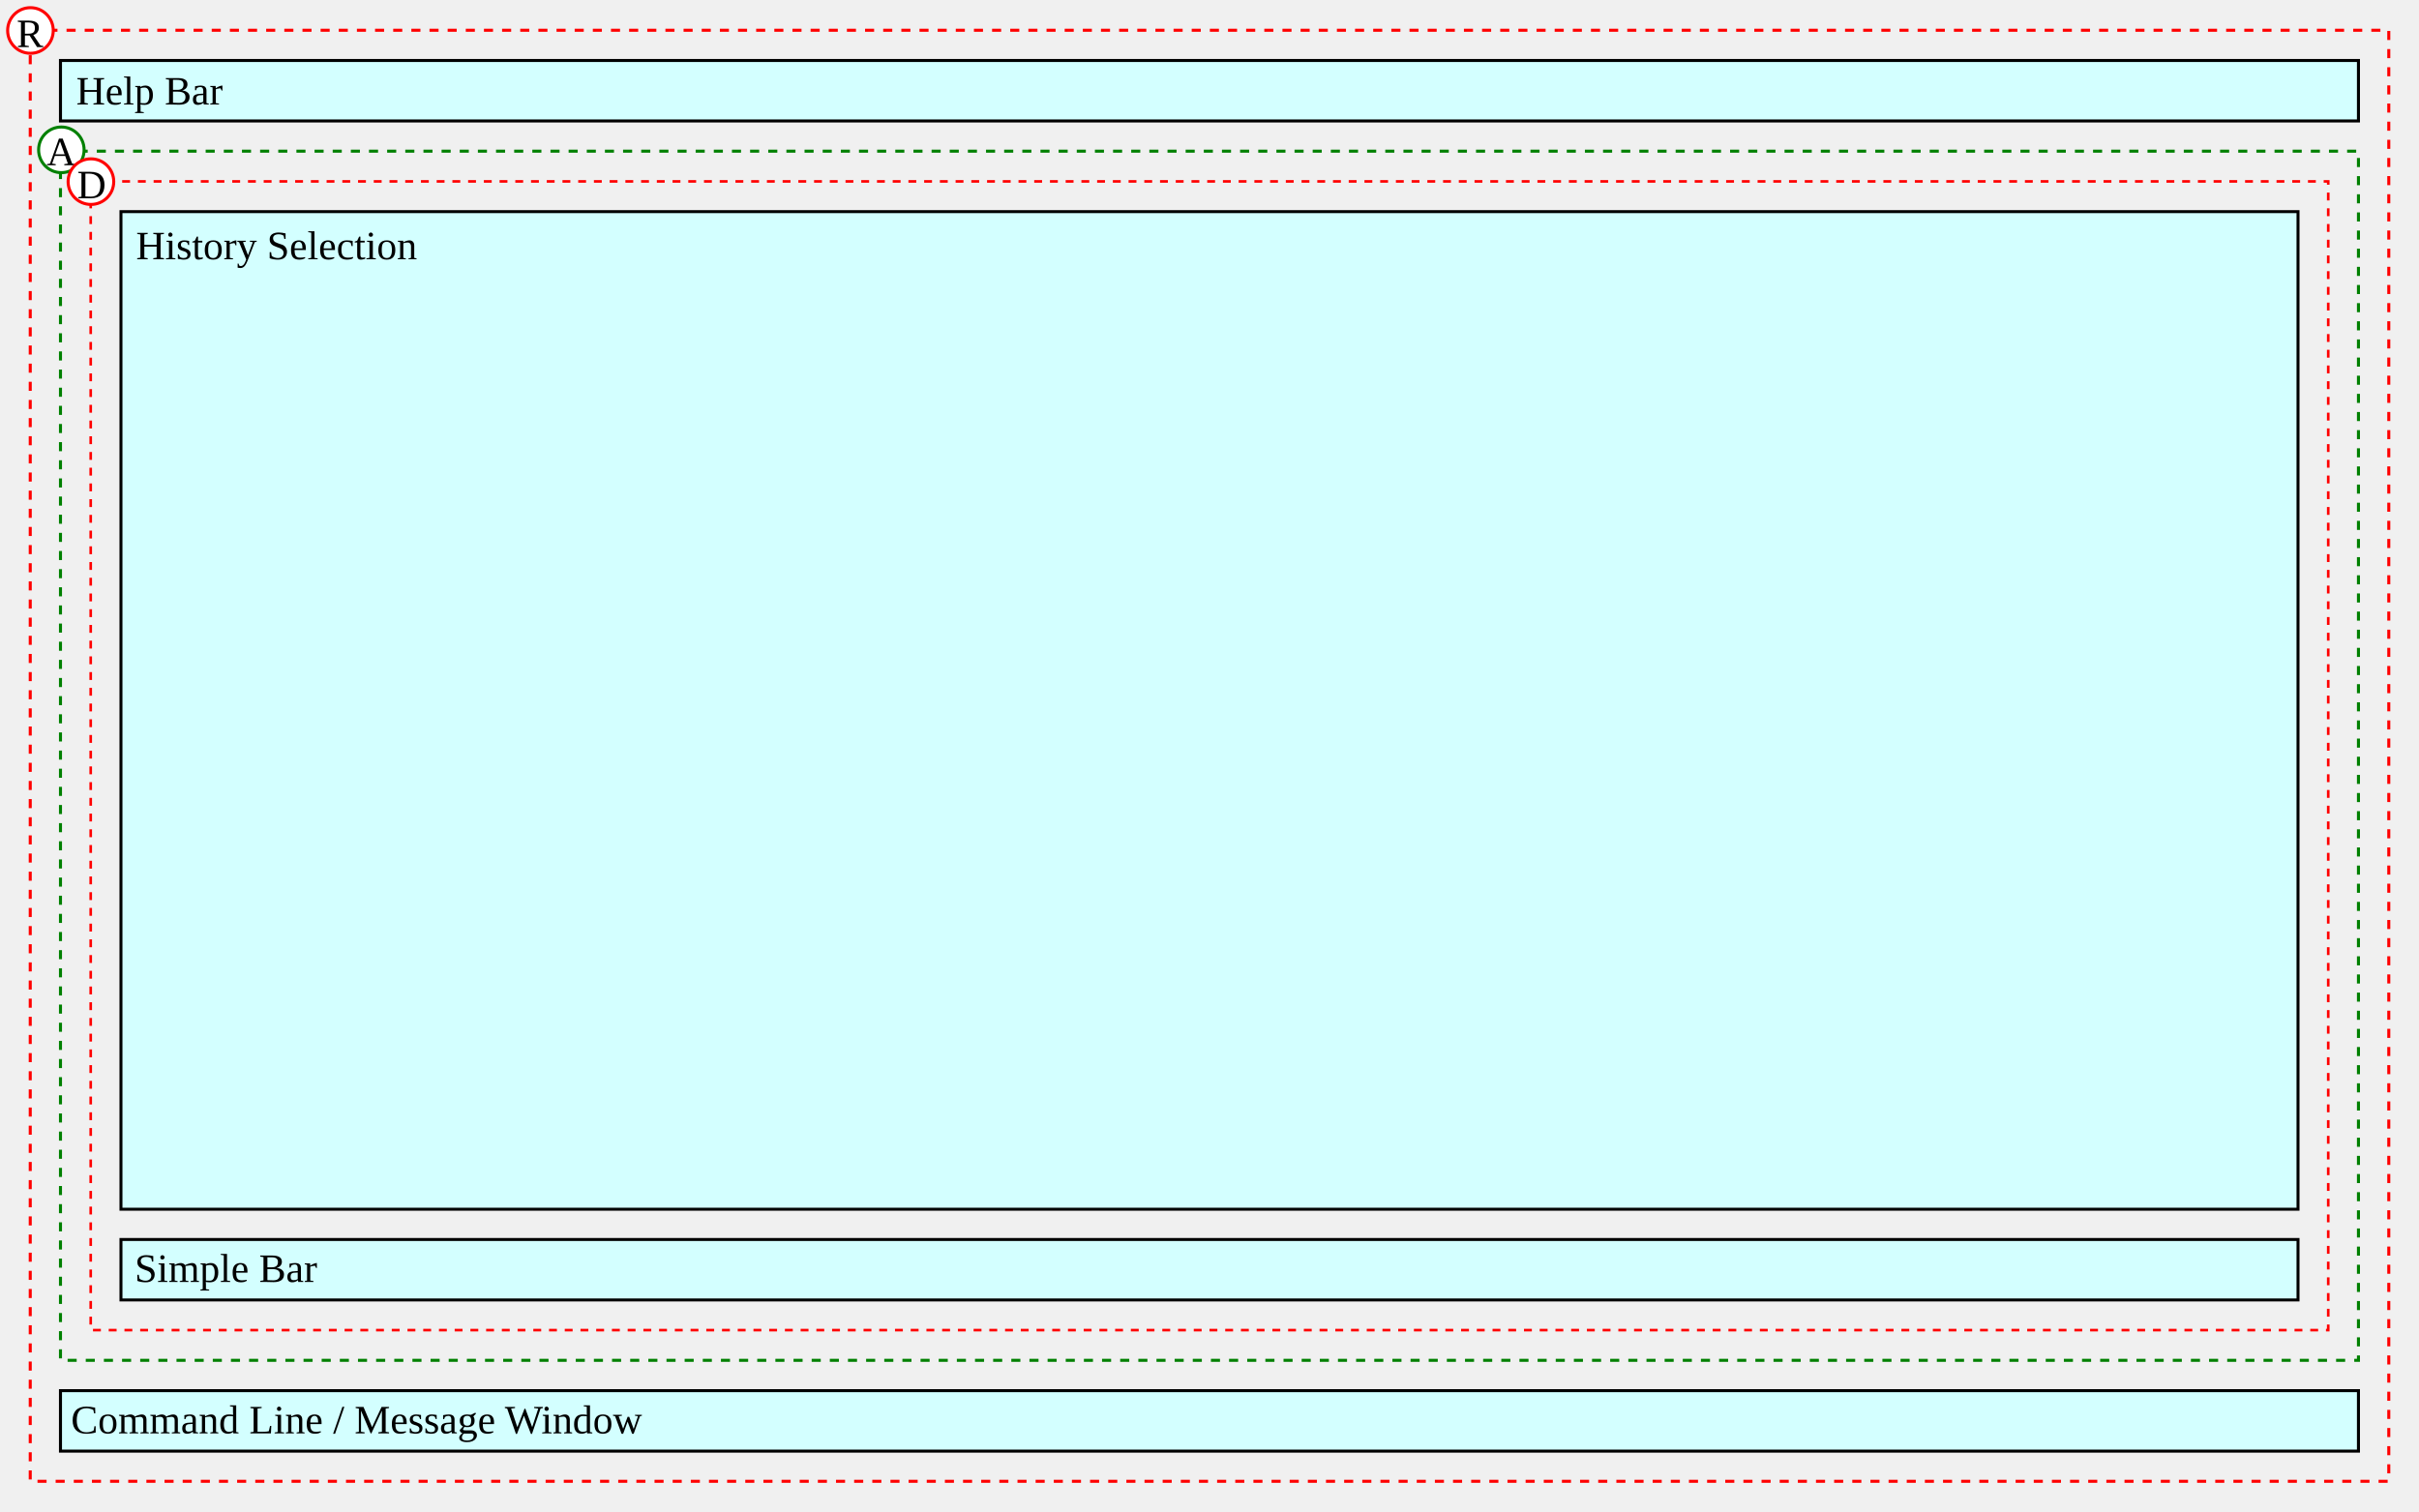
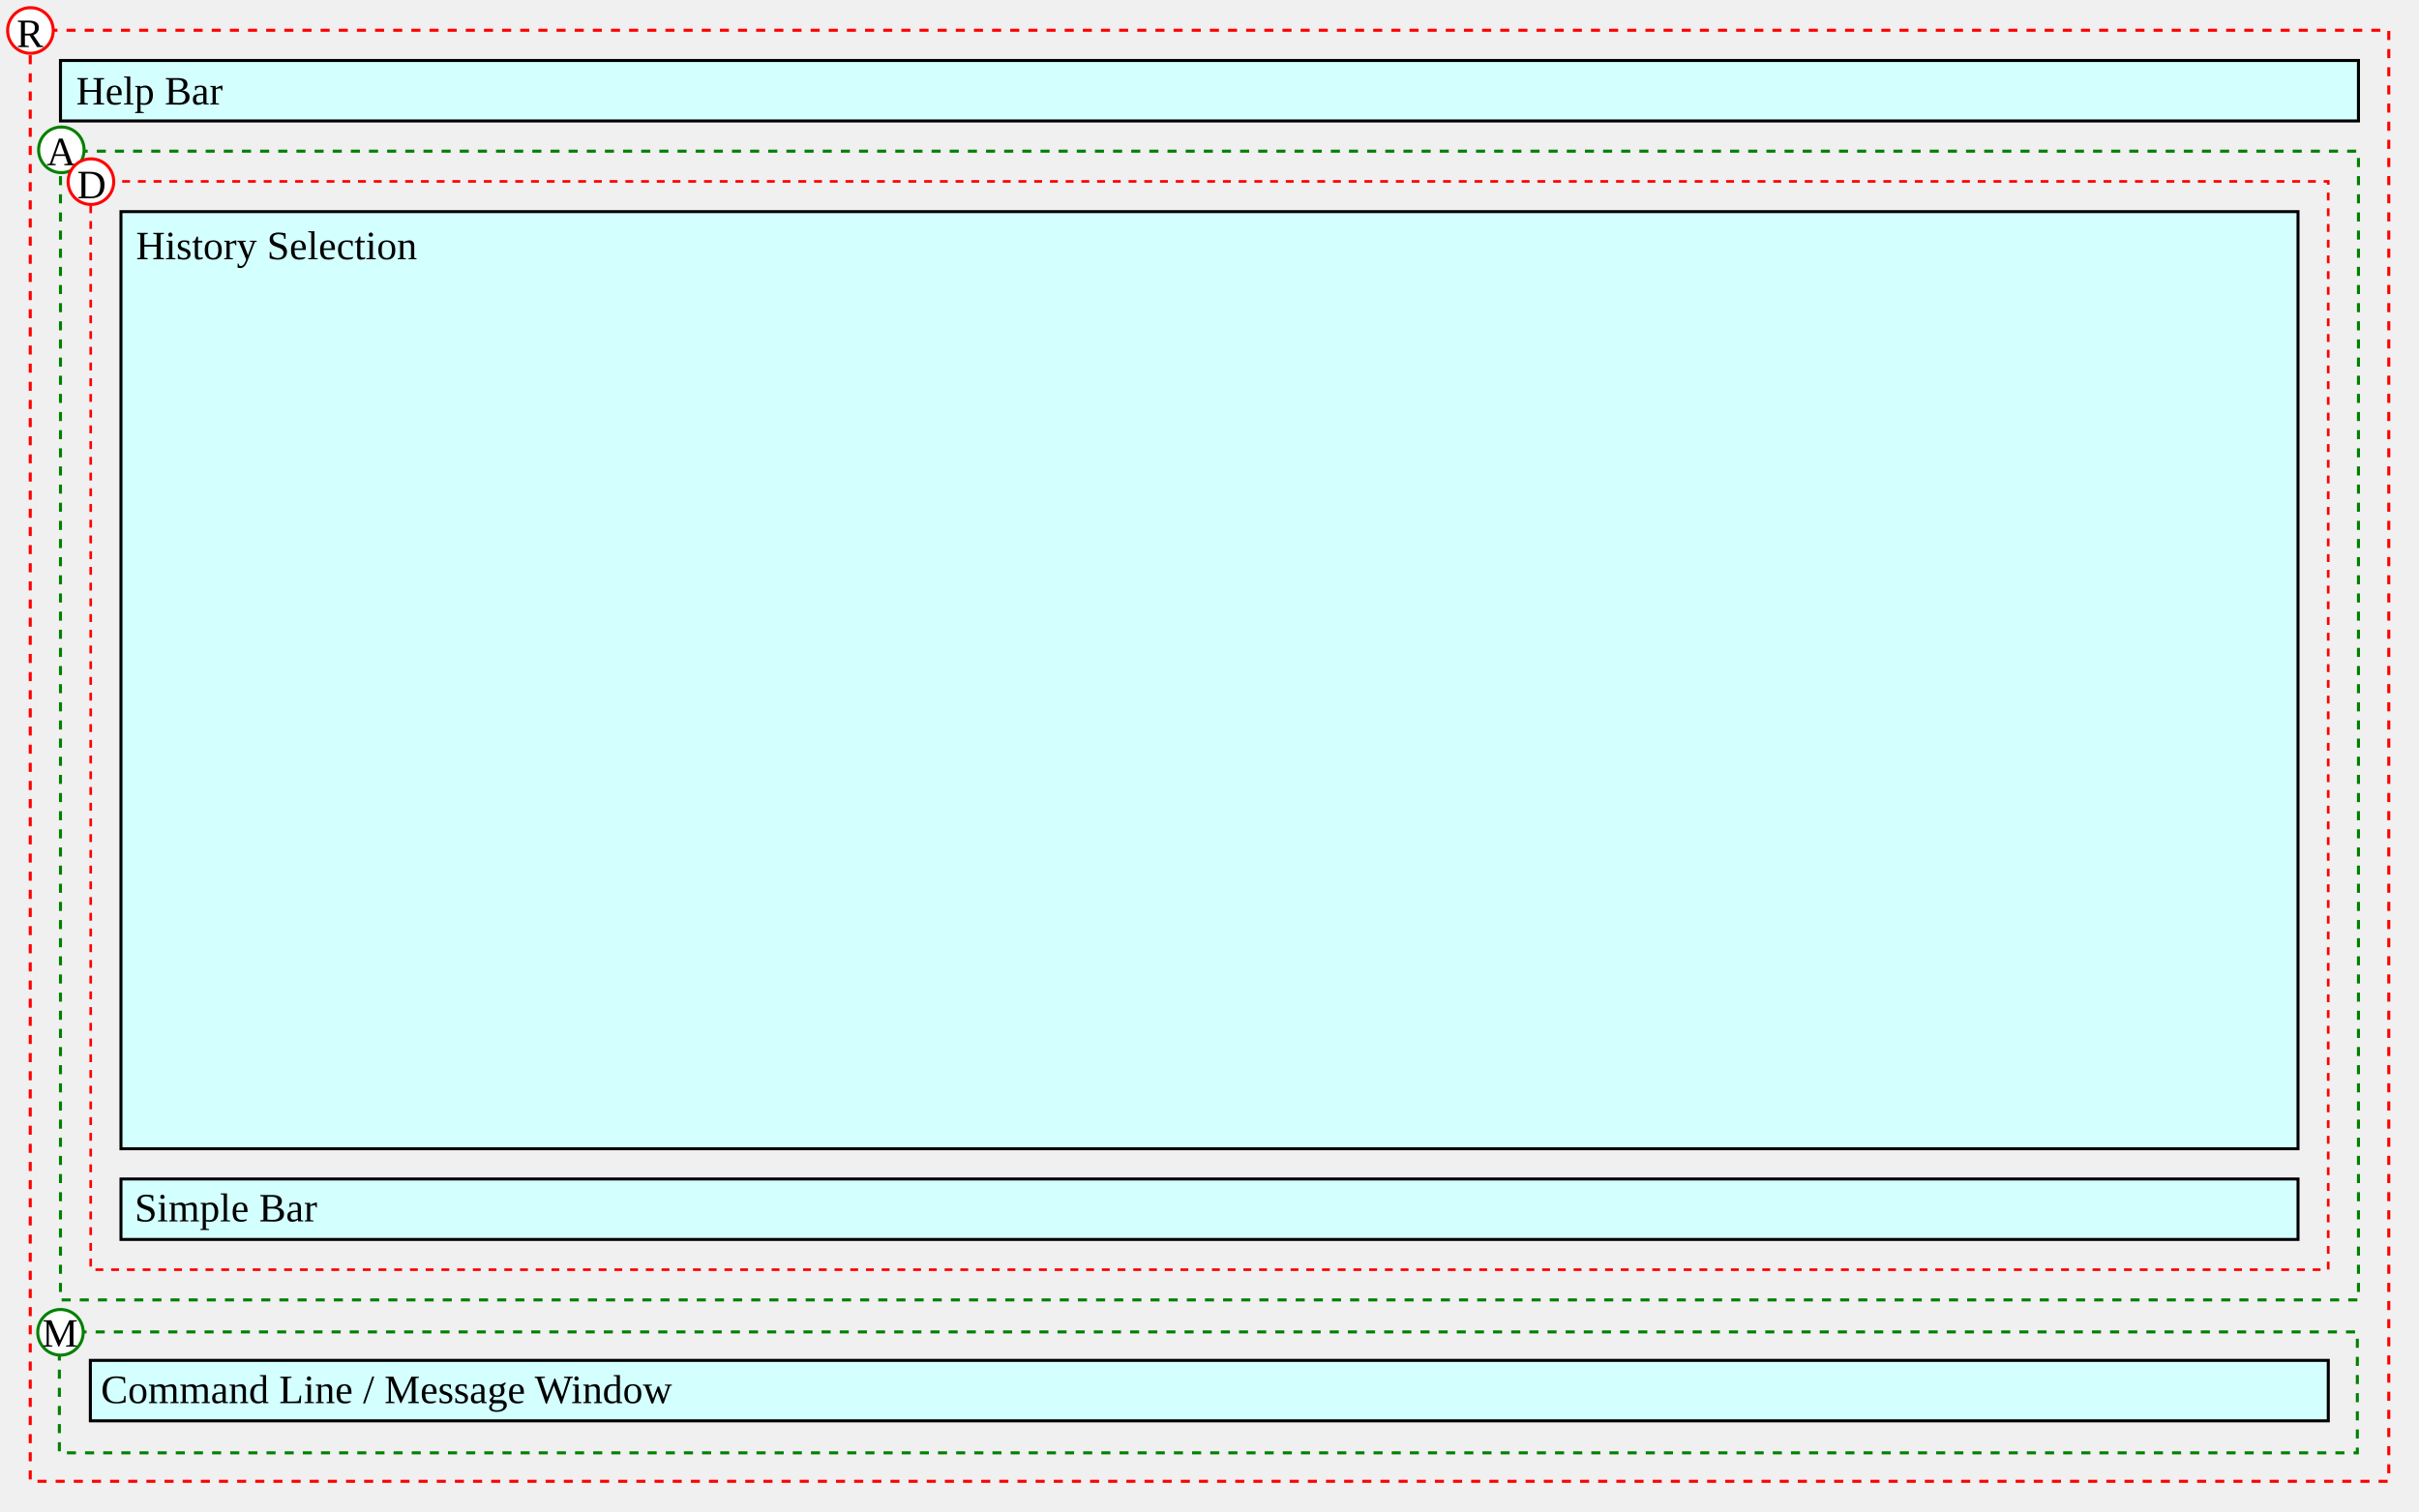
- <svg xmlns="http://www.w3.org/2000/svg" width="800" height="500" version="1.1" viewBox="0 0 211.67 132.29">
-   <g transform="translate(12.817 -77.777)">
-     <g stroke-width=".265">
-       <rect x="-10.171" y="80.423" width="206.38" height="127" fill="none" stroke="#f00" stroke-dasharray="0.794,0.794" />
-       <rect x="-7.525" y="91.006" width="201.08" height="105.83" fill="none" stroke="#008000" stroke-dasharray="0.794, 0.794" />
-       <rect x="-7.525" y="199.49" width="201.08" height="5.292" fill="#d3ffff" stroke="#000" />
-     </g>
-     <g transform="translate(29.104 84.667)">
-       <g transform="translate(-29.104 -84.667)">
-         <rect x="-7.525" y="83.069" width="201.08" height="5.292" fill="#d3ffff" stroke="#000" stroke-width=".265" />
-         <text x="-6.158" y="86.922" fill="#000000" font-size="3.528px" stroke-width=".265" style="line-height:1.25" xml:space="preserve">
-           <tspan x="-6.158" y="86.922" stroke-width=".265">Help Bar</tspan>
-         </text>
-       </g>
-     </g>
-     <g>
-       <rect x="-2.233" y="96.298" width="190.5" height="87.313" fill="#d3ffff" stroke="#000" stroke-width=".26" />
-       <text x="-0.922" y="100.47" fill="#000000" font-size="3.528px" stroke-width=".265" style="line-height:1.25" xml:space="preserve">
-         <tspan x="-0.922" y="100.47" stroke-width=".265">History Selection</tspan>
-       </text>
-       <text x="-6.602" y="203.23" fill="#000000" font-size="3.528px" stroke-width=".265" style="line-height:1.25" xml:space="preserve">
-         <tspan x="-6.602" y="203.23" stroke-width=".265">Command Line / Message Window</tspan>
-       </text>
-     </g>
-     <g transform="translate(-17.988 8.4706)">
-       <ellipse cx="7.835" cy="71.973" rx="1.996" ry="1.996" fill="#fff" stroke="#f00" stroke-width=".265" />
-       <text x="6.617" y="73.426" fill="#000000" font-size="3.528px" stroke-width=".265" style="line-height:1.25" xml:space="preserve">
-         <tspan x="6.617" y="73.426" fill="#000000" stroke-width=".265">R</tspan>
-       </text>
-     </g>
-     <g transform="translate(-20.578 18.93)">
-       <ellipse cx="13.13" cy="71.959" rx="1.99" ry="1.997" fill="#fff" stroke="#008000" stroke-width=".265" />
-       <text x="11.841" y="73.305" fill="#000000" font-size="3.528px" stroke-width=".265" style="line-height:1.25" xml:space="preserve">
-         <tspan x="11.841" y="73.305" fill="#000000" stroke-width=".265">A</tspan>
-       </text>
-     </g>
-     <g>
-       <rect x="-2.233" y="186.26" width="190.5" height="5.292" fill="#d3ffff" stroke="#000" stroke-width=".26" />
-       <text x="-1.031" y="189.977" fill="#000000" font-size="3.528px" stroke-width=".265" style="line-height:1.25" xml:space="preserve">
-         <tspan x="-1.031" y="189.977" stroke-width=".265">Simple Bar</tspan>
-       </text>
-       <rect x="-4.879" y="93.652" width="195.79" height="100.54" fill="none" stroke="#f00" stroke-dasharray="0.688, 0.688" stroke-width=".229" />
-     </g>
-     <g transform="translate(-12.696 21.7)">
-       <ellipse cx="7.835" cy="71.973" rx="1.996" ry="1.996" fill="#fff" stroke="#f00" stroke-width=".265" />
-       <text x="6.617" y="73.426" fill="#000000" font-size="3.528px" stroke-width=".265" style="line-height:1.25" xml:space="preserve">
-         <tspan x="6.617" y="73.426" fill="#000000" stroke-width=".265">D</tspan>
-       </text>
-       <g fill="black" font-family="sans-serif" font-size="10.583px">
-         <text style="line-height:1.25;shape-inside:url(#rect374);white-space:pre" xml:space="preserve" />
-         <text style="line-height:1.25;shape-inside:url(#rect380);white-space:pre" xml:space="preserve" />
-         <text style="line-height:1.25;shape-inside:url(#rect386);white-space:pre" xml:space="preserve" />
-       </g>
-     </g>
-   </g>
+ <svg xmlns="http://www.w3.org/2000/svg" width="800" height="500" version="1.1" viewBox="0 0 211.67 132.29" id="svg15">
+   <defs id="defs15" />
+   <rect x="2.646" y="2.646" width="206.38" height="127" fill="none" stroke="#ff0000" stroke-dasharray="0.794, 0.794" id="rect1" style="stroke-width:0.265" />
+   <rect x="5.292" y="13.229" width="201.08" height="100.542" fill="none" stroke="#008000" stroke-dasharray="0.794, 0.794" id="rect2" style="stroke-width:0.265" />
+   <rect x="5.292" y="5.292" width="201.08" height="5.292" fill="#d3ffff" stroke="#000000" stroke-width="0.265" id="rect4" />
+   <text x="6.659" y="9.145" fill="#000000" font-size="3.528px" stroke-width="0.265" style="line-height:1.25" xml:space="preserve" id="text4">
+     <tspan x="6.659" y="9.145" stroke-width="0.265" id="tspan4">Help Bar</tspan>
+   </text>
+   <rect x="10.584" y="18.521" width="190.5" height="82.02" fill="#d3ffff" stroke="#000000" stroke-width="0.26" id="rect5" />
+   <text x="11.895" y="22.693" fill="#000000" font-size="3.528px" stroke-width="0.265" style="line-height:1.25" xml:space="preserve" id="text5">
+     <tspan x="11.895" y="22.693" stroke-width="0.265" id="tspan5">History Selection</tspan>
+   </text>
+   <circle cx="2.664" cy="2.667" fill="#ffffff" stroke="#ff0000" stroke-width="0.265" id="ellipse6" r="1.996" />
+   <text x="1.446" y="4.119" fill="#000000" font-size="3.528px" stroke-width="0.265" style="line-height:1.25" xml:space="preserve" id="text7">
+     <tspan x="1.446" y="4.119" fill="#000000" stroke-width="0.265" id="tspan7">R</tspan>
+   </text>
+   <ellipse cx="5.369" cy="13.112" rx="1.99" ry="1.997" fill="#ffffff" stroke="#008000" stroke-width="0.265" id="ellipse7" />
+   <text x="4.08" y="14.458" fill="#000000" font-size="3.528px" stroke-width="0.265" style="line-height:1.25" xml:space="preserve" id="text8">
+     <tspan x="4.08" y="14.458" fill="#000000" stroke-width="0.265" id="tspan8">A</tspan>
+   </text>
+   <rect x="10.585" y="103.187" width="190.5" height="5.292" fill="#d3ffff" stroke="#000000" stroke-width="0.26" id="rect8" />
+   <text x="11.787" y="106.904" fill="#000000" font-size="3.528px" stroke-width="0.265" style="line-height:1.25" xml:space="preserve" id="text9">
+     <tspan x="11.787" y="106.904" stroke-width="0.265" id="tspan9">Simple Bar</tspan>
+   </text>
+   <rect x="7.938" y="15.875" width="195.79" height="95.25" fill="none" stroke="#ff0000" stroke-dasharray="0.688, 0.688" stroke-width="0.229" id="rect9" />
+   <circle cx="7.956" cy="15.896" fill="#ffffff" stroke="#ff0000" stroke-width="0.265" id="ellipse9" r="1.996" />
+   <text x="6.738" y="17.349" fill="#000000" font-size="3.528px" stroke-width="0.265" style="line-height:1.25" xml:space="preserve" id="text10">
+     <tspan x="6.738" y="17.349" fill="#000000" stroke-width="0.265" id="tspan10">D</tspan>
+   </text>
+   <text style="font-size:10.583px;line-height:1.25;font-family:sans-serif;white-space:pre;shape-inside:url(#rect374);fill:#000000" xml:space="preserve" id="text11" transform="translate(0.121,-56.077)" />
+   <text style="font-size:10.583px;line-height:1.25;font-family:sans-serif;white-space:pre;shape-inside:url(#rect380);fill:#000000" xml:space="preserve" id="text12" transform="translate(0.121,-56.077)" />
+   <text style="font-size:10.583px;line-height:1.25;font-family:sans-serif;white-space:pre;shape-inside:url(#rect386);fill:#000000" xml:space="preserve" id="text13" transform="translate(0.121,-56.077)" />
+   <rect x="5.195" y="116.572" width="201.08" height="10.584" fill="none" stroke="#008000" stroke-dasharray="0.794, 0.794" id="rect2-3" style="stroke-width:0.265" />
+   <rect x="7.907" y="119.063" width="195.825" height="5.292" fill="#d3ffff" stroke="#000000" id="rect3" style="stroke-width:0.265" />
+   <text x="8.831" y="122.803" fill="#000000" font-size="3.528px" stroke-width="0.265" style="line-height:1.25" xml:space="preserve" id="text6">
+     <tspan id="tspan1" x="-30.432" y="-55.124" style="stroke-width:0.265">
+       <tspan x="8.831" y="122.803" stroke-width="0.265" id="tspan6" />
+     </tspan>
+     <tspan id="tspan2" x="8.831" y="122.803" style="stroke-width:0.265">
+       <tspan x="8.831" y="122.803" stroke-width="0.265" id="tspan3">Command Line / Message Window</tspan>
+     </tspan>
+   </text>
+   <ellipse cx="5.293" cy="116.606" rx="1.99" ry="1.997" fill="#ffffff" stroke="#008000" stroke-width="0.265" id="ellipse7-5" />
+   <text x="3.693" y="117.865" fill="#000000" font-size="3.528px" stroke-width="0.265" style="line-height:1.25" xml:space="preserve" id="text8-3">
+     <tspan x="3.693" y="117.865" fill="#000000" stroke-width="0.265" id="tspan8-5">M</tspan>
+   </text>
</svg>
